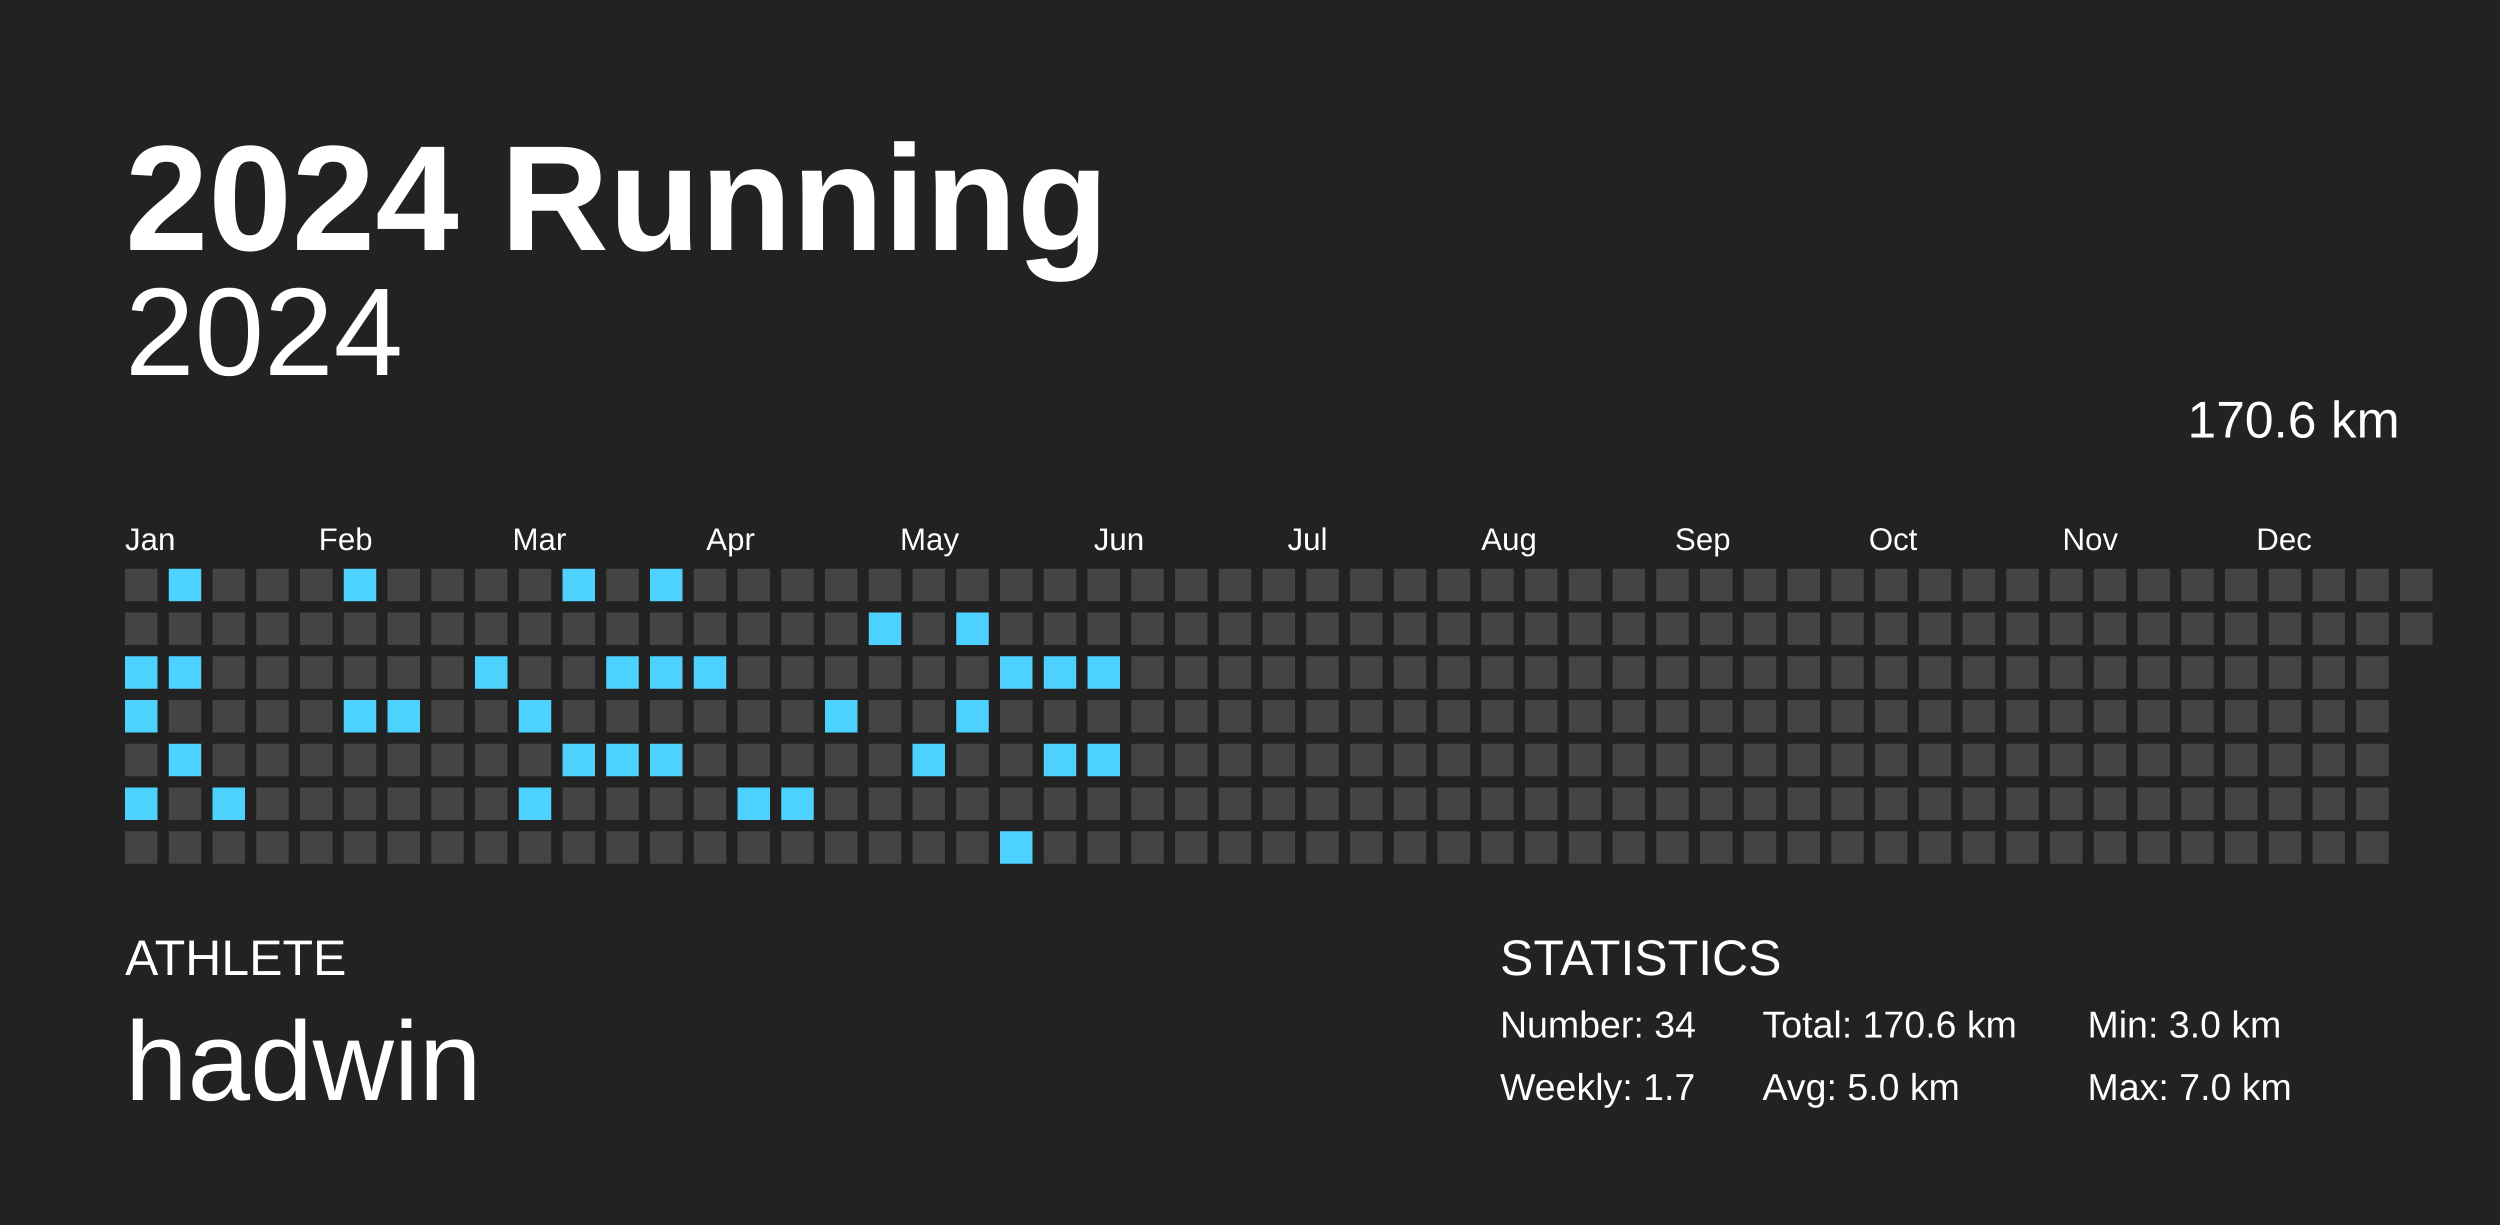
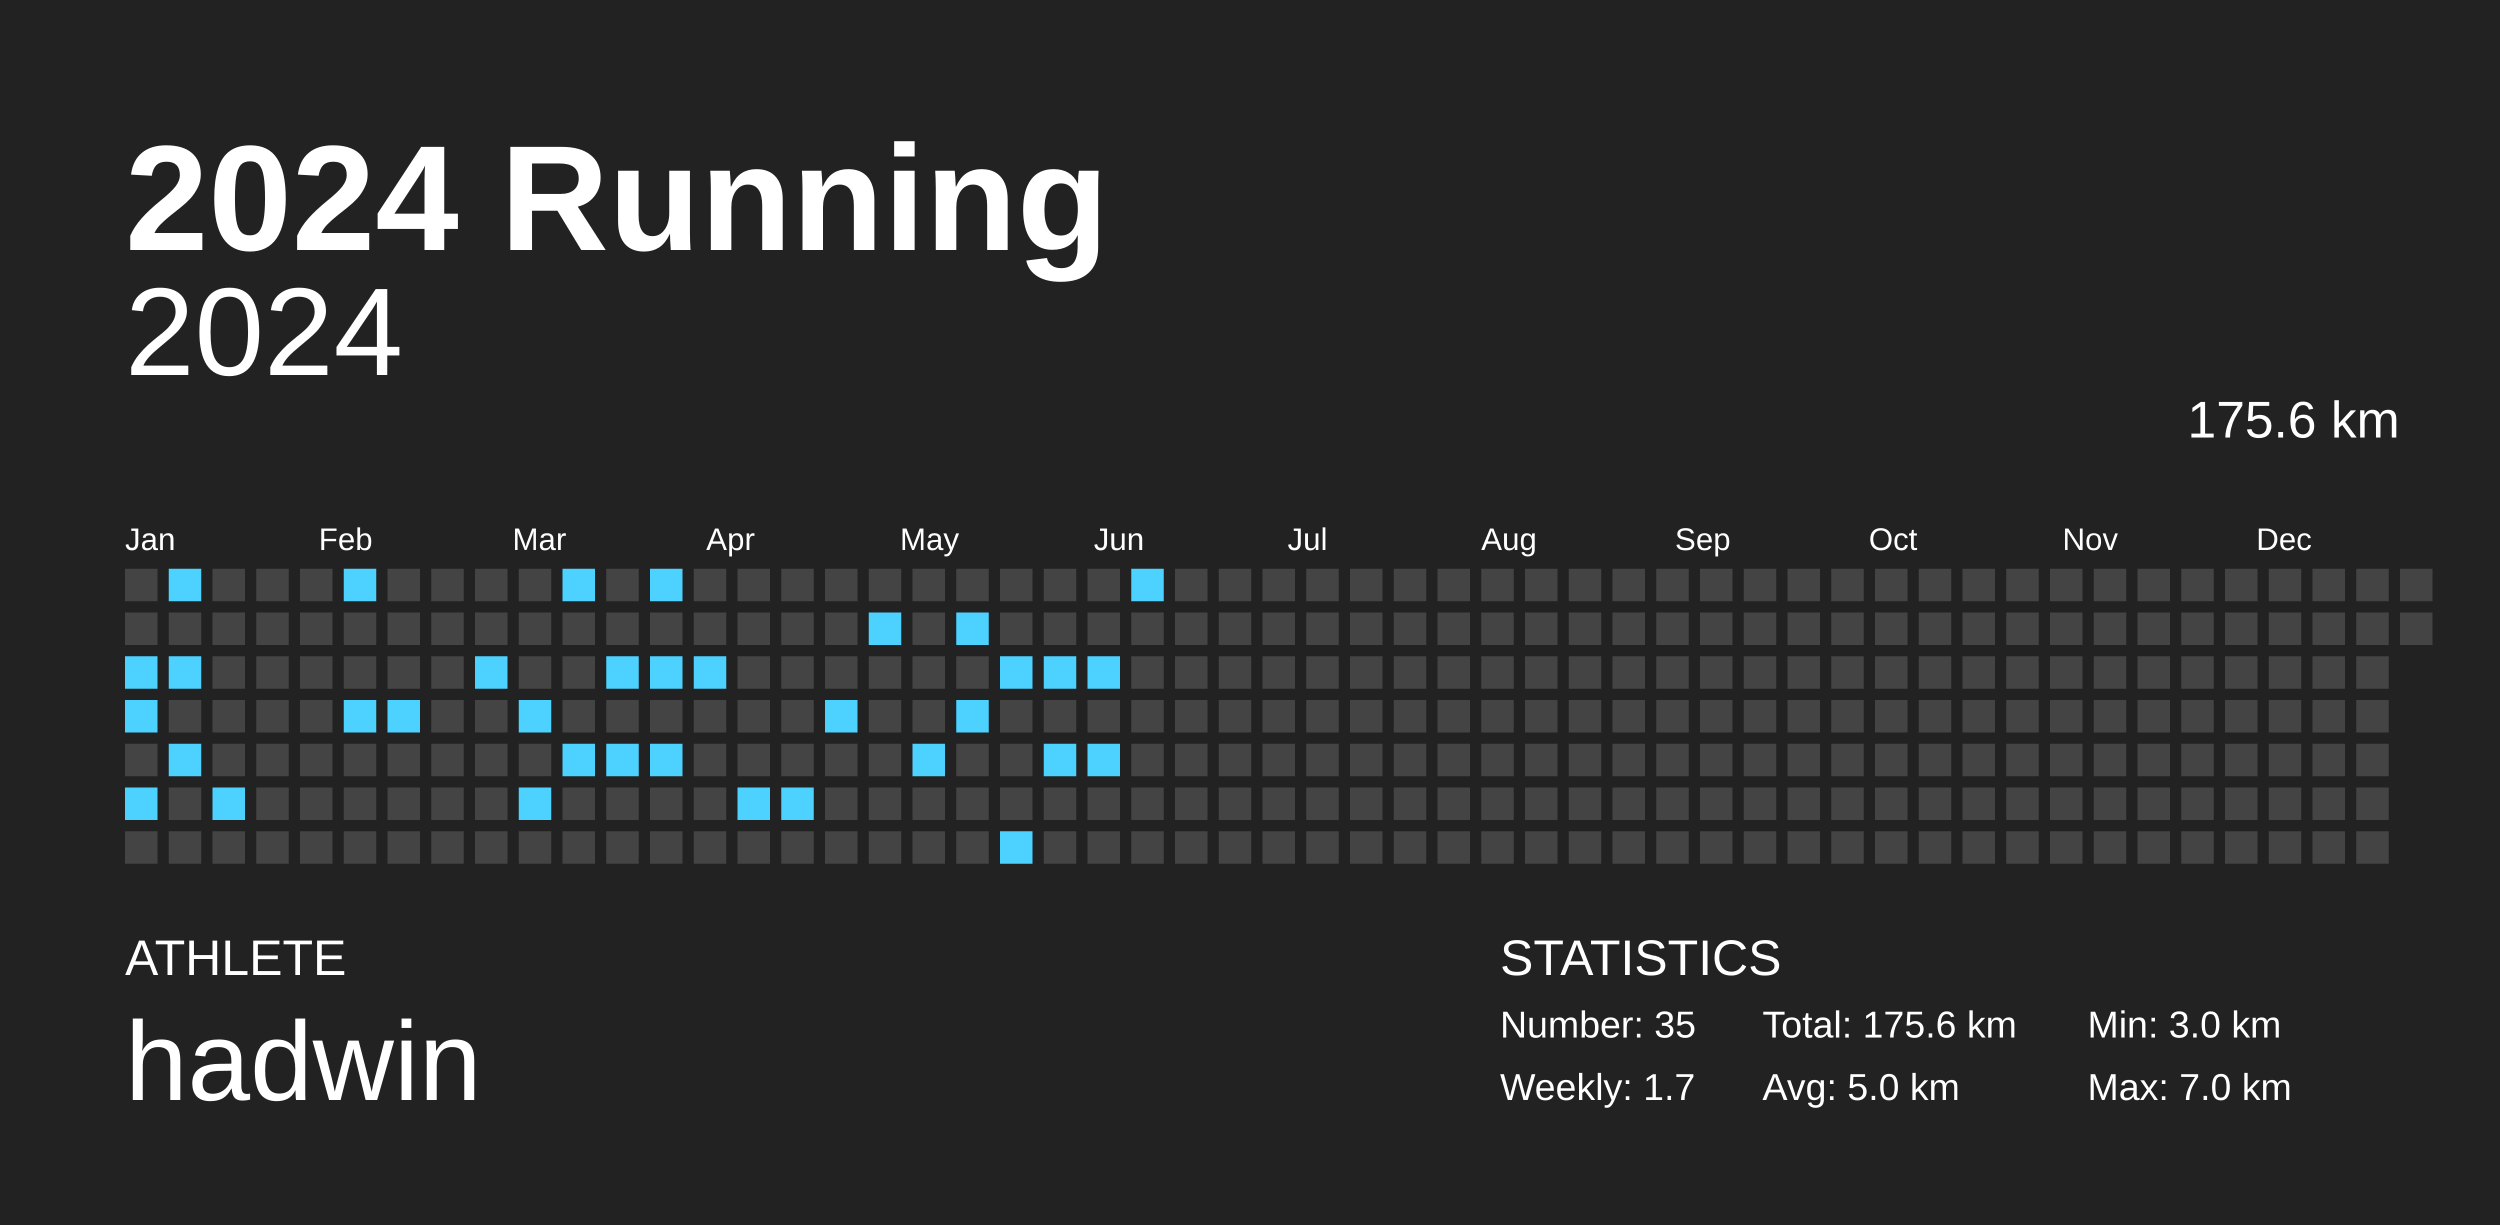
<svg xmlns="http://www.w3.org/2000/svg" baseProfile="full" height="98mm" version="1.1" viewBox="0,0,200,98" width="200mm">
  <defs />
  <rect fill="#222222" height="98" width="200" x="0" y="0" />
  <text fill="#FFFFFF" style="font-size:12px; font-family:Arial; font-weight:bold;" x="10" y="20">2024 Running</text>
  <text fill="#FFFFFF" style="font-size:4px; font-family:Arial" x="10" y="78">ATHLETE</text>
  <text fill="#FFFFFF" style="font-size:9px; font-family:Arial" x="10" y="88">hadwin</text>
  <text fill="#FFFFFF" style="font-size:4px; font-family:Arial" x="120" y="78">STATISTICS</text>
-   <text fill="#FFFFFF" style="font-size:3px; font-family:Arial" x="120" y="83">Number: 34</text>
+   <text fill="#FFFFFF" style="font-size:3px; font-family:Arial" x="120" y="83">Number: 35</text>
  <text fill="#FFFFFF" style="font-size:3px; font-family:Arial" x="120" y="88">Weekly: 1.7</text>
-   <text fill="#FFFFFF" style="font-size:3px; font-family:Arial" x="141" y="83">Total: 170.6 km</text>
+   <text fill="#FFFFFF" style="font-size:3px; font-family:Arial" x="141" y="83">Total: 175.6 km</text>
  <text fill="#FFFFFF" style="font-size:3px; font-family:Arial" x="141" y="88">Avg: 5.0 km</text>
  <text fill="#FFFFFF" style="font-size:3px; font-family:Arial" x="167" y="83">Min: 3.0 km</text>
  <text fill="#FFFFFF" style="font-size:3px; font-family:Arial" x="167" y="88">Max: 7.0 km</text>
  <text alignment-baseline="hanging" fill="#FFFFFF" style="font-size:10.0px; font-family:Arial;" x="10" y="30">2024</text>
-   <text alignment-baseline="hanging" fill="#FFFFFF" style="font-size:4.125px; font-family:Arial;" x="175" y="35">170.6 km</text>
+   <text alignment-baseline="hanging" fill="#FFFFFF" style="font-size:4.125px; font-family:Arial;" x="175" y="35">175.6 km</text>
  <text fill="#FFFFFF" style="font-size:2.5px; font-family:Arial" x="10.0" y="44">Jan</text>
  <text fill="#FFFFFF" style="font-size:2.5px; font-family:Arial" x="25.5" y="44">Feb</text>
  <text fill="#FFFFFF" style="font-size:2.5px; font-family:Arial" x="41.0" y="44">Mar</text>
  <text fill="#FFFFFF" style="font-size:2.5px; font-family:Arial" x="56.5" y="44">Apr</text>
  <text fill="#FFFFFF" style="font-size:2.5px; font-family:Arial" x="72.0" y="44">May</text>
  <text fill="#FFFFFF" style="font-size:2.5px; font-family:Arial" x="87.5" y="44">Jun</text>
  <text fill="#FFFFFF" style="font-size:2.5px; font-family:Arial" x="103.0" y="44">Jul</text>
  <text fill="#FFFFFF" style="font-size:2.5px; font-family:Arial" x="118.5" y="44">Aug</text>
  <text fill="#FFFFFF" style="font-size:2.5px; font-family:Arial" x="134.0" y="44">Sep</text>
  <text fill="#FFFFFF" style="font-size:2.5px; font-family:Arial" x="149.5" y="44">Oct</text>
  <text fill="#FFFFFF" style="font-size:2.5px; font-family:Arial" x="165.0" y="44">Nov</text>
  <text fill="#FFFFFF" style="font-size:2.5px; font-family:Arial" x="180.5" y="44">Dec</text>
  <rect fill="#444444" height="2.6" width="2.6" x="10.0" y="45.5" />
  <rect fill="#444444" height="2.6" width="2.6" x="10.0" y="49.0" />
  <rect fill="#4dd2ff" height="2.6" width="2.6" x="10.0" y="52.5" />
  <rect fill="#4dd2ff" height="2.6" width="2.6" x="10.0" y="56.0" />
  <rect fill="#444444" height="2.6" width="2.6" x="10.0" y="59.5" />
  <rect fill="#4dd2ff" height="2.6" width="2.6" x="10.0" y="63.0" />
  <rect fill="#444444" height="2.6" width="2.6" x="10.0" y="66.5" />
  <rect fill="#4dd2ff" height="2.6" width="2.6" x="13.5" y="45.5" />
  <rect fill="#444444" height="2.6" width="2.6" x="13.5" y="49.0" />
  <rect fill="#4dd2ff" height="2.6" width="2.6" x="13.5" y="52.5" />
  <rect fill="#444444" height="2.6" width="2.6" x="13.5" y="56.0" />
  <rect fill="#4dd2ff" height="2.6" width="2.6" x="13.5" y="59.5" />
  <rect fill="#444444" height="2.6" width="2.6" x="13.5" y="63.0" />
  <rect fill="#444444" height="2.6" width="2.6" x="13.5" y="66.5" />
  <rect fill="#444444" height="2.6" width="2.6" x="17.0" y="45.5" />
  <rect fill="#444444" height="2.6" width="2.6" x="17.0" y="49.0" />
  <rect fill="#444444" height="2.6" width="2.6" x="17.0" y="52.5" />
  <rect fill="#444444" height="2.6" width="2.6" x="17.0" y="56.0" />
  <rect fill="#444444" height="2.6" width="2.6" x="17.0" y="59.5" />
  <rect fill="#4dd2ff" height="2.6" width="2.6" x="17.0" y="63.0" />
  <rect fill="#444444" height="2.6" width="2.6" x="17.0" y="66.5" />
  <rect fill="#444444" height="2.6" width="2.6" x="20.5" y="45.5" />
  <rect fill="#444444" height="2.6" width="2.6" x="20.5" y="49.0" />
  <rect fill="#444444" height="2.6" width="2.6" x="20.5" y="52.5" />
  <rect fill="#444444" height="2.6" width="2.6" x="20.5" y="56.0" />
  <rect fill="#444444" height="2.6" width="2.6" x="20.5" y="59.5" />
  <rect fill="#444444" height="2.6" width="2.6" x="20.5" y="63.0" />
  <rect fill="#444444" height="2.6" width="2.6" x="20.5" y="66.5" />
  <rect fill="#444444" height="2.6" width="2.6" x="24.0" y="45.5" />
  <rect fill="#444444" height="2.6" width="2.6" x="24.0" y="49.0" />
  <rect fill="#444444" height="2.6" width="2.6" x="24.0" y="52.5" />
  <rect fill="#444444" height="2.6" width="2.6" x="24.0" y="56.0" />
  <rect fill="#444444" height="2.6" width="2.6" x="24.0" y="59.5" />
  <rect fill="#444444" height="2.6" width="2.6" x="24.0" y="63.0" />
  <rect fill="#444444" height="2.6" width="2.6" x="24.0" y="66.5" />
  <rect fill="#4dd2ff" height="2.6" width="2.6" x="27.5" y="45.5" />
  <rect fill="#444444" height="2.6" width="2.6" x="27.5" y="49.0" />
  <rect fill="#444444" height="2.6" width="2.6" x="27.5" y="52.5" />
  <rect fill="#4dd2ff" height="2.6" width="2.6" x="27.5" y="56.0" />
  <rect fill="#444444" height="2.6" width="2.6" x="27.5" y="59.5" />
  <rect fill="#444444" height="2.6" width="2.6" x="27.5" y="63.0" />
  <rect fill="#444444" height="2.6" width="2.6" x="27.5" y="66.5" />
  <rect fill="#444444" height="2.6" width="2.6" x="31.0" y="45.5" />
  <rect fill="#444444" height="2.6" width="2.6" x="31.0" y="49.0" />
  <rect fill="#444444" height="2.6" width="2.6" x="31.0" y="52.5" />
  <rect fill="#4dd2ff" height="2.6" width="2.6" x="31.0" y="56.0" />
  <rect fill="#444444" height="2.6" width="2.6" x="31.0" y="59.5" />
  <rect fill="#444444" height="2.6" width="2.6" x="31.0" y="63.0" />
  <rect fill="#444444" height="2.6" width="2.6" x="31.0" y="66.5" />
  <rect fill="#444444" height="2.6" width="2.6" x="34.5" y="45.5" />
  <rect fill="#444444" height="2.6" width="2.6" x="34.5" y="49.0" />
  <rect fill="#444444" height="2.6" width="2.6" x="34.5" y="52.5" />
  <rect fill="#444444" height="2.6" width="2.6" x="34.5" y="56.0" />
  <rect fill="#444444" height="2.6" width="2.6" x="34.5" y="59.5" />
  <rect fill="#444444" height="2.6" width="2.6" x="34.5" y="63.0" />
  <rect fill="#444444" height="2.6" width="2.6" x="34.5" y="66.5" />
  <rect fill="#444444" height="2.6" width="2.6" x="38.0" y="45.5" />
  <rect fill="#444444" height="2.6" width="2.6" x="38.0" y="49.0" />
  <rect fill="#4dd2ff" height="2.6" width="2.6" x="38.0" y="52.5" />
  <rect fill="#444444" height="2.6" width="2.6" x="38.0" y="56.0" />
  <rect fill="#444444" height="2.6" width="2.6" x="38.0" y="59.5" />
  <rect fill="#444444" height="2.6" width="2.6" x="38.0" y="63.0" />
  <rect fill="#444444" height="2.6" width="2.6" x="38.0" y="66.5" />
  <rect fill="#444444" height="2.6" width="2.6" x="41.5" y="45.5" />
  <rect fill="#444444" height="2.6" width="2.6" x="41.5" y="49.0" />
  <rect fill="#444444" height="2.6" width="2.6" x="41.5" y="52.5" />
  <rect fill="#4dd2ff" height="2.6" width="2.6" x="41.5" y="56.0" />
  <rect fill="#444444" height="2.6" width="2.6" x="41.5" y="59.5" />
  <rect fill="#4dd2ff" height="2.6" width="2.6" x="41.5" y="63.0" />
  <rect fill="#444444" height="2.6" width="2.6" x="41.5" y="66.5" />
  <rect fill="#4dd2ff" height="2.6" width="2.6" x="45.0" y="45.5" />
  <rect fill="#444444" height="2.6" width="2.6" x="45.0" y="49.0" />
  <rect fill="#444444" height="2.6" width="2.6" x="45.0" y="52.5" />
  <rect fill="#444444" height="2.6" width="2.6" x="45.0" y="56.0" />
  <rect fill="#4dd2ff" height="2.6" width="2.6" x="45.0" y="59.5" />
  <rect fill="#444444" height="2.6" width="2.6" x="45.0" y="63.0" />
  <rect fill="#444444" height="2.6" width="2.6" x="45.0" y="66.5" />
  <rect fill="#444444" height="2.6" width="2.6" x="48.5" y="45.5" />
  <rect fill="#444444" height="2.6" width="2.6" x="48.5" y="49.0" />
  <rect fill="#4dd2ff" height="2.6" width="2.6" x="48.5" y="52.5" />
  <rect fill="#444444" height="2.6" width="2.6" x="48.5" y="56.0" />
  <rect fill="#4dd2ff" height="2.6" width="2.6" x="48.5" y="59.5" />
  <rect fill="#444444" height="2.6" width="2.6" x="48.5" y="63.0" />
  <rect fill="#444444" height="2.6" width="2.6" x="48.5" y="66.5" />
  <rect fill="#4dd2ff" height="2.6" width="2.6" x="52.0" y="45.5" />
  <rect fill="#444444" height="2.6" width="2.6" x="52.0" y="49.0" />
  <rect fill="#4dd2ff" height="2.6" width="2.6" x="52.0" y="52.5" />
  <rect fill="#444444" height="2.6" width="2.6" x="52.0" y="56.0" />
  <rect fill="#4dd2ff" height="2.6" width="2.6" x="52.0" y="59.5" />
  <rect fill="#444444" height="2.6" width="2.6" x="52.0" y="63.0" />
  <rect fill="#444444" height="2.6" width="2.6" x="52.0" y="66.5" />
  <rect fill="#444444" height="2.6" width="2.6" x="55.5" y="45.5" />
  <rect fill="#444444" height="2.6" width="2.6" x="55.5" y="49.0" />
  <rect fill="#4dd2ff" height="2.6" width="2.6" x="55.5" y="52.5" />
  <rect fill="#444444" height="2.6" width="2.6" x="55.5" y="56.0" />
  <rect fill="#444444" height="2.6" width="2.6" x="55.5" y="59.5" />
  <rect fill="#444444" height="2.6" width="2.6" x="55.5" y="63.0" />
  <rect fill="#444444" height="2.6" width="2.6" x="55.5" y="66.5" />
  <rect fill="#444444" height="2.6" width="2.6" x="59.0" y="45.5" />
  <rect fill="#444444" height="2.6" width="2.6" x="59.0" y="49.0" />
  <rect fill="#444444" height="2.6" width="2.6" x="59.0" y="52.5" />
  <rect fill="#444444" height="2.6" width="2.6" x="59.0" y="56.0" />
  <rect fill="#444444" height="2.6" width="2.6" x="59.0" y="59.5" />
  <rect fill="#4dd2ff" height="2.6" width="2.6" x="59.0" y="63.0" />
  <rect fill="#444444" height="2.6" width="2.6" x="59.0" y="66.5" />
  <rect fill="#444444" height="2.6" width="2.6" x="62.5" y="45.5" />
  <rect fill="#444444" height="2.6" width="2.6" x="62.5" y="49.0" />
  <rect fill="#444444" height="2.6" width="2.6" x="62.5" y="52.5" />
  <rect fill="#444444" height="2.6" width="2.6" x="62.5" y="56.0" />
  <rect fill="#444444" height="2.6" width="2.6" x="62.5" y="59.5" />
  <rect fill="#4dd2ff" height="2.6" width="2.6" x="62.5" y="63.0" />
  <rect fill="#444444" height="2.6" width="2.6" x="62.5" y="66.5" />
  <rect fill="#444444" height="2.6" width="2.6" x="66.0" y="45.5" />
  <rect fill="#444444" height="2.6" width="2.6" x="66.0" y="49.0" />
  <rect fill="#444444" height="2.6" width="2.6" x="66.0" y="52.5" />
  <rect fill="#4dd2ff" height="2.6" width="2.6" x="66.0" y="56.0" />
  <rect fill="#444444" height="2.6" width="2.6" x="66.0" y="59.5" />
  <rect fill="#444444" height="2.6" width="2.6" x="66.0" y="63.0" />
  <rect fill="#444444" height="2.6" width="2.6" x="66.0" y="66.5" />
  <rect fill="#444444" height="2.6" width="2.6" x="69.5" y="45.5" />
  <rect fill="#4dd2ff" height="2.6" width="2.6" x="69.5" y="49.0" />
  <rect fill="#444444" height="2.6" width="2.6" x="69.5" y="52.5" />
  <rect fill="#444444" height="2.6" width="2.6" x="69.5" y="56.0" />
  <rect fill="#444444" height="2.6" width="2.6" x="69.5" y="59.5" />
  <rect fill="#444444" height="2.6" width="2.6" x="69.5" y="63.0" />
  <rect fill="#444444" height="2.6" width="2.6" x="69.5" y="66.5" />
  <rect fill="#444444" height="2.6" width="2.6" x="73.0" y="45.5" />
  <rect fill="#444444" height="2.6" width="2.6" x="73.0" y="49.0" />
  <rect fill="#444444" height="2.6" width="2.6" x="73.0" y="52.5" />
  <rect fill="#444444" height="2.6" width="2.6" x="73.0" y="56.0" />
  <rect fill="#4dd2ff" height="2.6" width="2.6" x="73.0" y="59.5" />
  <rect fill="#444444" height="2.6" width="2.6" x="73.0" y="63.0" />
  <rect fill="#444444" height="2.6" width="2.6" x="73.0" y="66.5" />
  <rect fill="#444444" height="2.6" width="2.6" x="76.5" y="45.5" />
  <rect fill="#4dd2ff" height="2.6" width="2.6" x="76.5" y="49.0" />
  <rect fill="#444444" height="2.6" width="2.6" x="76.5" y="52.5" />
  <rect fill="#4dd2ff" height="2.6" width="2.6" x="76.5" y="56.0" />
  <rect fill="#444444" height="2.6" width="2.6" x="76.5" y="59.5" />
  <rect fill="#444444" height="2.6" width="2.6" x="76.5" y="63.0" />
  <rect fill="#444444" height="2.6" width="2.6" x="76.5" y="66.5" />
  <rect fill="#444444" height="2.6" width="2.6" x="80.0" y="45.5" />
  <rect fill="#444444" height="2.6" width="2.6" x="80.0" y="49.0" />
  <rect fill="#4dd2ff" height="2.6" width="2.6" x="80.0" y="52.5" />
  <rect fill="#444444" height="2.6" width="2.6" x="80.0" y="56.0" />
  <rect fill="#444444" height="2.6" width="2.6" x="80.0" y="59.5" />
  <rect fill="#444444" height="2.6" width="2.6" x="80.0" y="63.0" />
  <rect fill="#4dd2ff" height="2.6" width="2.6" x="80.0" y="66.5" />
  <rect fill="#444444" height="2.6" width="2.6" x="83.5" y="45.5" />
  <rect fill="#444444" height="2.6" width="2.6" x="83.5" y="49.0" />
  <rect fill="#4dd2ff" height="2.6" width="2.6" x="83.5" y="52.5" />
  <rect fill="#444444" height="2.6" width="2.6" x="83.5" y="56.0" />
  <rect fill="#4dd2ff" height="2.6" width="2.6" x="83.5" y="59.5" />
  <rect fill="#444444" height="2.6" width="2.6" x="83.5" y="63.0" />
  <rect fill="#444444" height="2.6" width="2.6" x="83.5" y="66.5" />
  <rect fill="#444444" height="2.6" width="2.6" x="87.0" y="45.5" />
  <rect fill="#444444" height="2.6" width="2.6" x="87.0" y="49.0" />
  <rect fill="#4dd2ff" height="2.6" width="2.6" x="87.0" y="52.5" />
  <rect fill="#444444" height="2.6" width="2.6" x="87.0" y="56.0" />
  <rect fill="#4dd2ff" height="2.6" width="2.6" x="87.0" y="59.5" />
  <rect fill="#444444" height="2.6" width="2.6" x="87.0" y="63.0" />
  <rect fill="#444444" height="2.6" width="2.6" x="87.0" y="66.5" />
-   <rect fill="#444444" height="2.6" width="2.6" x="90.5" y="45.5" />
+   <rect fill="#4dd2ff" height="2.6" width="2.6" x="90.5" y="45.5" />
  <rect fill="#444444" height="2.6" width="2.6" x="90.5" y="49.0" />
  <rect fill="#444444" height="2.6" width="2.6" x="90.5" y="52.5" />
  <rect fill="#444444" height="2.6" width="2.6" x="90.5" y="56.0" />
  <rect fill="#444444" height="2.6" width="2.6" x="90.5" y="59.5" />
  <rect fill="#444444" height="2.6" width="2.6" x="90.5" y="63.0" />
  <rect fill="#444444" height="2.6" width="2.6" x="90.5" y="66.5" />
  <rect fill="#444444" height="2.6" width="2.6" x="94.0" y="45.5" />
  <rect fill="#444444" height="2.6" width="2.6" x="94.0" y="49.0" />
  <rect fill="#444444" height="2.6" width="2.6" x="94.0" y="52.5" />
  <rect fill="#444444" height="2.6" width="2.6" x="94.0" y="56.0" />
  <rect fill="#444444" height="2.6" width="2.6" x="94.0" y="59.5" />
  <rect fill="#444444" height="2.6" width="2.6" x="94.0" y="63.0" />
  <rect fill="#444444" height="2.6" width="2.6" x="94.0" y="66.5" />
  <rect fill="#444444" height="2.6" width="2.6" x="97.5" y="45.5" />
  <rect fill="#444444" height="2.6" width="2.6" x="97.5" y="49.0" />
  <rect fill="#444444" height="2.6" width="2.6" x="97.5" y="52.5" />
  <rect fill="#444444" height="2.6" width="2.6" x="97.5" y="56.0" />
  <rect fill="#444444" height="2.6" width="2.6" x="97.5" y="59.5" />
  <rect fill="#444444" height="2.6" width="2.6" x="97.5" y="63.0" />
  <rect fill="#444444" height="2.6" width="2.6" x="97.5" y="66.5" />
  <rect fill="#444444" height="2.6" width="2.6" x="101.0" y="45.5" />
  <rect fill="#444444" height="2.6" width="2.6" x="101.0" y="49.0" />
  <rect fill="#444444" height="2.6" width="2.6" x="101.0" y="52.5" />
  <rect fill="#444444" height="2.6" width="2.6" x="101.0" y="56.0" />
  <rect fill="#444444" height="2.6" width="2.6" x="101.0" y="59.5" />
  <rect fill="#444444" height="2.6" width="2.6" x="101.0" y="63.0" />
  <rect fill="#444444" height="2.6" width="2.6" x="101.0" y="66.5" />
  <rect fill="#444444" height="2.6" width="2.6" x="104.5" y="45.5" />
  <rect fill="#444444" height="2.6" width="2.6" x="104.5" y="49.0" />
  <rect fill="#444444" height="2.6" width="2.6" x="104.5" y="52.5" />
  <rect fill="#444444" height="2.6" width="2.6" x="104.5" y="56.0" />
  <rect fill="#444444" height="2.6" width="2.6" x="104.5" y="59.5" />
  <rect fill="#444444" height="2.6" width="2.6" x="104.5" y="63.0" />
  <rect fill="#444444" height="2.6" width="2.6" x="104.5" y="66.5" />
  <rect fill="#444444" height="2.6" width="2.6" x="108.0" y="45.5" />
  <rect fill="#444444" height="2.6" width="2.6" x="108.0" y="49.0" />
  <rect fill="#444444" height="2.6" width="2.6" x="108.0" y="52.5" />
  <rect fill="#444444" height="2.6" width="2.6" x="108.0" y="56.0" />
  <rect fill="#444444" height="2.6" width="2.6" x="108.0" y="59.5" />
  <rect fill="#444444" height="2.6" width="2.6" x="108.0" y="63.0" />
  <rect fill="#444444" height="2.6" width="2.6" x="108.0" y="66.5" />
  <rect fill="#444444" height="2.6" width="2.6" x="111.5" y="45.5" />
  <rect fill="#444444" height="2.6" width="2.6" x="111.5" y="49.0" />
  <rect fill="#444444" height="2.6" width="2.6" x="111.5" y="52.5" />
  <rect fill="#444444" height="2.6" width="2.6" x="111.5" y="56.0" />
  <rect fill="#444444" height="2.6" width="2.6" x="111.5" y="59.5" />
  <rect fill="#444444" height="2.6" width="2.6" x="111.5" y="63.0" />
  <rect fill="#444444" height="2.6" width="2.6" x="111.5" y="66.5" />
  <rect fill="#444444" height="2.6" width="2.6" x="115.0" y="45.5" />
  <rect fill="#444444" height="2.6" width="2.6" x="115.0" y="49.0" />
  <rect fill="#444444" height="2.6" width="2.6" x="115.0" y="52.5" />
  <rect fill="#444444" height="2.6" width="2.6" x="115.0" y="56.0" />
  <rect fill="#444444" height="2.6" width="2.6" x="115.0" y="59.5" />
  <rect fill="#444444" height="2.6" width="2.6" x="115.0" y="63.0" />
  <rect fill="#444444" height="2.6" width="2.6" x="115.0" y="66.5" />
  <rect fill="#444444" height="2.6" width="2.6" x="118.5" y="45.5" />
  <rect fill="#444444" height="2.6" width="2.6" x="118.5" y="49.0" />
  <rect fill="#444444" height="2.6" width="2.6" x="118.5" y="52.5" />
  <rect fill="#444444" height="2.6" width="2.6" x="118.5" y="56.0" />
  <rect fill="#444444" height="2.6" width="2.6" x="118.5" y="59.5" />
  <rect fill="#444444" height="2.6" width="2.6" x="118.5" y="63.0" />
  <rect fill="#444444" height="2.6" width="2.6" x="118.5" y="66.5" />
  <rect fill="#444444" height="2.6" width="2.6" x="122.0" y="45.5" />
  <rect fill="#444444" height="2.6" width="2.6" x="122.0" y="49.0" />
  <rect fill="#444444" height="2.6" width="2.6" x="122.0" y="52.5" />
  <rect fill="#444444" height="2.6" width="2.6" x="122.0" y="56.0" />
  <rect fill="#444444" height="2.6" width="2.6" x="122.0" y="59.5" />
  <rect fill="#444444" height="2.6" width="2.6" x="122.0" y="63.0" />
  <rect fill="#444444" height="2.6" width="2.6" x="122.0" y="66.5" />
  <rect fill="#444444" height="2.6" width="2.6" x="125.5" y="45.5" />
  <rect fill="#444444" height="2.6" width="2.6" x="125.5" y="49.0" />
  <rect fill="#444444" height="2.6" width="2.6" x="125.5" y="52.5" />
  <rect fill="#444444" height="2.6" width="2.6" x="125.5" y="56.0" />
  <rect fill="#444444" height="2.6" width="2.6" x="125.5" y="59.5" />
  <rect fill="#444444" height="2.6" width="2.6" x="125.5" y="63.0" />
  <rect fill="#444444" height="2.6" width="2.6" x="125.5" y="66.5" />
  <rect fill="#444444" height="2.6" width="2.6" x="129.0" y="45.5" />
  <rect fill="#444444" height="2.6" width="2.6" x="129.0" y="49.0" />
  <rect fill="#444444" height="2.6" width="2.6" x="129.0" y="52.5" />
  <rect fill="#444444" height="2.6" width="2.6" x="129.0" y="56.0" />
  <rect fill="#444444" height="2.6" width="2.6" x="129.0" y="59.5" />
  <rect fill="#444444" height="2.6" width="2.6" x="129.0" y="63.0" />
  <rect fill="#444444" height="2.6" width="2.6" x="129.0" y="66.5" />
  <rect fill="#444444" height="2.6" width="2.6" x="132.5" y="45.5" />
  <rect fill="#444444" height="2.6" width="2.6" x="132.5" y="49.0" />
  <rect fill="#444444" height="2.6" width="2.6" x="132.5" y="52.5" />
  <rect fill="#444444" height="2.6" width="2.6" x="132.5" y="56.0" />
  <rect fill="#444444" height="2.6" width="2.6" x="132.5" y="59.5" />
  <rect fill="#444444" height="2.6" width="2.6" x="132.5" y="63.0" />
  <rect fill="#444444" height="2.6" width="2.6" x="132.5" y="66.5" />
  <rect fill="#444444" height="2.6" width="2.6" x="136.0" y="45.5" />
  <rect fill="#444444" height="2.6" width="2.6" x="136.0" y="49.0" />
  <rect fill="#444444" height="2.6" width="2.6" x="136.0" y="52.5" />
  <rect fill="#444444" height="2.6" width="2.6" x="136.0" y="56.0" />
  <rect fill="#444444" height="2.6" width="2.6" x="136.0" y="59.5" />
  <rect fill="#444444" height="2.6" width="2.6" x="136.0" y="63.0" />
  <rect fill="#444444" height="2.6" width="2.6" x="136.0" y="66.5" />
  <rect fill="#444444" height="2.6" width="2.6" x="139.5" y="45.5" />
  <rect fill="#444444" height="2.6" width="2.6" x="139.5" y="49.0" />
  <rect fill="#444444" height="2.6" width="2.6" x="139.5" y="52.5" />
  <rect fill="#444444" height="2.6" width="2.6" x="139.5" y="56.0" />
  <rect fill="#444444" height="2.6" width="2.6" x="139.5" y="59.5" />
  <rect fill="#444444" height="2.6" width="2.6" x="139.5" y="63.0" />
  <rect fill="#444444" height="2.6" width="2.6" x="139.5" y="66.5" />
  <rect fill="#444444" height="2.6" width="2.6" x="143.0" y="45.5" />
  <rect fill="#444444" height="2.6" width="2.6" x="143.0" y="49.0" />
  <rect fill="#444444" height="2.6" width="2.6" x="143.0" y="52.5" />
  <rect fill="#444444" height="2.6" width="2.6" x="143.0" y="56.0" />
  <rect fill="#444444" height="2.6" width="2.6" x="143.0" y="59.5" />
  <rect fill="#444444" height="2.6" width="2.6" x="143.0" y="63.0" />
  <rect fill="#444444" height="2.6" width="2.6" x="143.0" y="66.5" />
  <rect fill="#444444" height="2.6" width="2.6" x="146.5" y="45.5" />
  <rect fill="#444444" height="2.6" width="2.6" x="146.5" y="49.0" />
  <rect fill="#444444" height="2.6" width="2.6" x="146.5" y="52.5" />
  <rect fill="#444444" height="2.6" width="2.6" x="146.5" y="56.0" />
  <rect fill="#444444" height="2.6" width="2.6" x="146.5" y="59.5" />
  <rect fill="#444444" height="2.6" width="2.6" x="146.5" y="63.0" />
  <rect fill="#444444" height="2.6" width="2.6" x="146.5" y="66.5" />
  <rect fill="#444444" height="2.6" width="2.6" x="150.0" y="45.5" />
  <rect fill="#444444" height="2.6" width="2.6" x="150.0" y="49.0" />
  <rect fill="#444444" height="2.6" width="2.6" x="150.0" y="52.5" />
  <rect fill="#444444" height="2.6" width="2.6" x="150.0" y="56.0" />
  <rect fill="#444444" height="2.6" width="2.6" x="150.0" y="59.5" />
  <rect fill="#444444" height="2.6" width="2.6" x="150.0" y="63.0" />
  <rect fill="#444444" height="2.6" width="2.6" x="150.0" y="66.5" />
  <rect fill="#444444" height="2.6" width="2.6" x="153.5" y="45.5" />
  <rect fill="#444444" height="2.6" width="2.6" x="153.5" y="49.0" />
  <rect fill="#444444" height="2.6" width="2.6" x="153.5" y="52.5" />
  <rect fill="#444444" height="2.6" width="2.6" x="153.5" y="56.0" />
  <rect fill="#444444" height="2.6" width="2.6" x="153.5" y="59.5" />
  <rect fill="#444444" height="2.6" width="2.6" x="153.5" y="63.0" />
  <rect fill="#444444" height="2.6" width="2.6" x="153.5" y="66.5" />
  <rect fill="#444444" height="2.6" width="2.6" x="157.0" y="45.5" />
  <rect fill="#444444" height="2.6" width="2.6" x="157.0" y="49.0" />
  <rect fill="#444444" height="2.6" width="2.6" x="157.0" y="52.5" />
  <rect fill="#444444" height="2.6" width="2.6" x="157.0" y="56.0" />
  <rect fill="#444444" height="2.6" width="2.6" x="157.0" y="59.5" />
  <rect fill="#444444" height="2.6" width="2.6" x="157.0" y="63.0" />
  <rect fill="#444444" height="2.6" width="2.6" x="157.0" y="66.5" />
  <rect fill="#444444" height="2.6" width="2.6" x="160.5" y="45.5" />
  <rect fill="#444444" height="2.6" width="2.6" x="160.5" y="49.0" />
  <rect fill="#444444" height="2.6" width="2.6" x="160.5" y="52.5" />
  <rect fill="#444444" height="2.6" width="2.6" x="160.5" y="56.0" />
  <rect fill="#444444" height="2.6" width="2.6" x="160.5" y="59.5" />
  <rect fill="#444444" height="2.6" width="2.6" x="160.5" y="63.0" />
  <rect fill="#444444" height="2.6" width="2.6" x="160.5" y="66.5" />
  <rect fill="#444444" height="2.6" width="2.6" x="164.0" y="45.5" />
  <rect fill="#444444" height="2.6" width="2.6" x="164.0" y="49.0" />
  <rect fill="#444444" height="2.6" width="2.6" x="164.0" y="52.5" />
  <rect fill="#444444" height="2.6" width="2.6" x="164.0" y="56.0" />
  <rect fill="#444444" height="2.6" width="2.6" x="164.0" y="59.5" />
  <rect fill="#444444" height="2.6" width="2.6" x="164.0" y="63.0" />
  <rect fill="#444444" height="2.6" width="2.6" x="164.0" y="66.5" />
  <rect fill="#444444" height="2.6" width="2.6" x="167.5" y="45.5" />
  <rect fill="#444444" height="2.6" width="2.6" x="167.5" y="49.0" />
  <rect fill="#444444" height="2.6" width="2.6" x="167.5" y="52.5" />
  <rect fill="#444444" height="2.6" width="2.6" x="167.5" y="56.0" />
  <rect fill="#444444" height="2.6" width="2.6" x="167.5" y="59.5" />
  <rect fill="#444444" height="2.6" width="2.6" x="167.5" y="63.0" />
  <rect fill="#444444" height="2.6" width="2.6" x="167.5" y="66.5" />
  <rect fill="#444444" height="2.6" width="2.6" x="171.0" y="45.5" />
  <rect fill="#444444" height="2.6" width="2.6" x="171.0" y="49.0" />
  <rect fill="#444444" height="2.6" width="2.6" x="171.0" y="52.5" />
  <rect fill="#444444" height="2.6" width="2.6" x="171.0" y="56.0" />
  <rect fill="#444444" height="2.6" width="2.6" x="171.0" y="59.5" />
  <rect fill="#444444" height="2.6" width="2.6" x="171.0" y="63.0" />
  <rect fill="#444444" height="2.6" width="2.6" x="171.0" y="66.5" />
  <rect fill="#444444" height="2.6" width="2.6" x="174.5" y="45.5" />
  <rect fill="#444444" height="2.6" width="2.6" x="174.5" y="49.0" />
  <rect fill="#444444" height="2.6" width="2.6" x="174.5" y="52.5" />
  <rect fill="#444444" height="2.6" width="2.6" x="174.5" y="56.0" />
  <rect fill="#444444" height="2.6" width="2.6" x="174.5" y="59.5" />
  <rect fill="#444444" height="2.6" width="2.6" x="174.5" y="63.0" />
  <rect fill="#444444" height="2.6" width="2.6" x="174.5" y="66.5" />
  <rect fill="#444444" height="2.6" width="2.6" x="178.0" y="45.5" />
  <rect fill="#444444" height="2.6" width="2.6" x="178.0" y="49.0" />
  <rect fill="#444444" height="2.6" width="2.6" x="178.0" y="52.5" />
  <rect fill="#444444" height="2.6" width="2.6" x="178.0" y="56.0" />
  <rect fill="#444444" height="2.6" width="2.6" x="178.0" y="59.5" />
  <rect fill="#444444" height="2.6" width="2.6" x="178.0" y="63.0" />
  <rect fill="#444444" height="2.6" width="2.6" x="178.0" y="66.5" />
  <rect fill="#444444" height="2.6" width="2.6" x="181.5" y="45.5" />
  <rect fill="#444444" height="2.6" width="2.6" x="181.5" y="49.0" />
  <rect fill="#444444" height="2.6" width="2.6" x="181.5" y="52.5" />
  <rect fill="#444444" height="2.6" width="2.6" x="181.5" y="56.0" />
  <rect fill="#444444" height="2.6" width="2.6" x="181.5" y="59.5" />
  <rect fill="#444444" height="2.6" width="2.6" x="181.5" y="63.0" />
  <rect fill="#444444" height="2.6" width="2.6" x="181.5" y="66.5" />
  <rect fill="#444444" height="2.6" width="2.6" x="185.0" y="45.5" />
  <rect fill="#444444" height="2.6" width="2.6" x="185.0" y="49.0" />
  <rect fill="#444444" height="2.6" width="2.6" x="185.0" y="52.5" />
  <rect fill="#444444" height="2.6" width="2.6" x="185.0" y="56.0" />
  <rect fill="#444444" height="2.6" width="2.6" x="185.0" y="59.5" />
  <rect fill="#444444" height="2.6" width="2.6" x="185.0" y="63.0" />
  <rect fill="#444444" height="2.6" width="2.6" x="185.0" y="66.5" />
  <rect fill="#444444" height="2.6" width="2.6" x="188.5" y="45.5" />
  <rect fill="#444444" height="2.6" width="2.6" x="188.5" y="49.0" />
  <rect fill="#444444" height="2.6" width="2.6" x="188.5" y="52.5" />
  <rect fill="#444444" height="2.6" width="2.6" x="188.5" y="56.0" />
  <rect fill="#444444" height="2.6" width="2.6" x="188.5" y="59.5" />
  <rect fill="#444444" height="2.6" width="2.6" x="188.5" y="63.0" />
  <rect fill="#444444" height="2.6" width="2.6" x="188.5" y="66.5" />
  <rect fill="#444444" height="2.6" width="2.6" x="192.0" y="45.5" />
  <rect fill="#444444" height="2.6" width="2.6" x="192.0" y="49.0" />
</svg>
